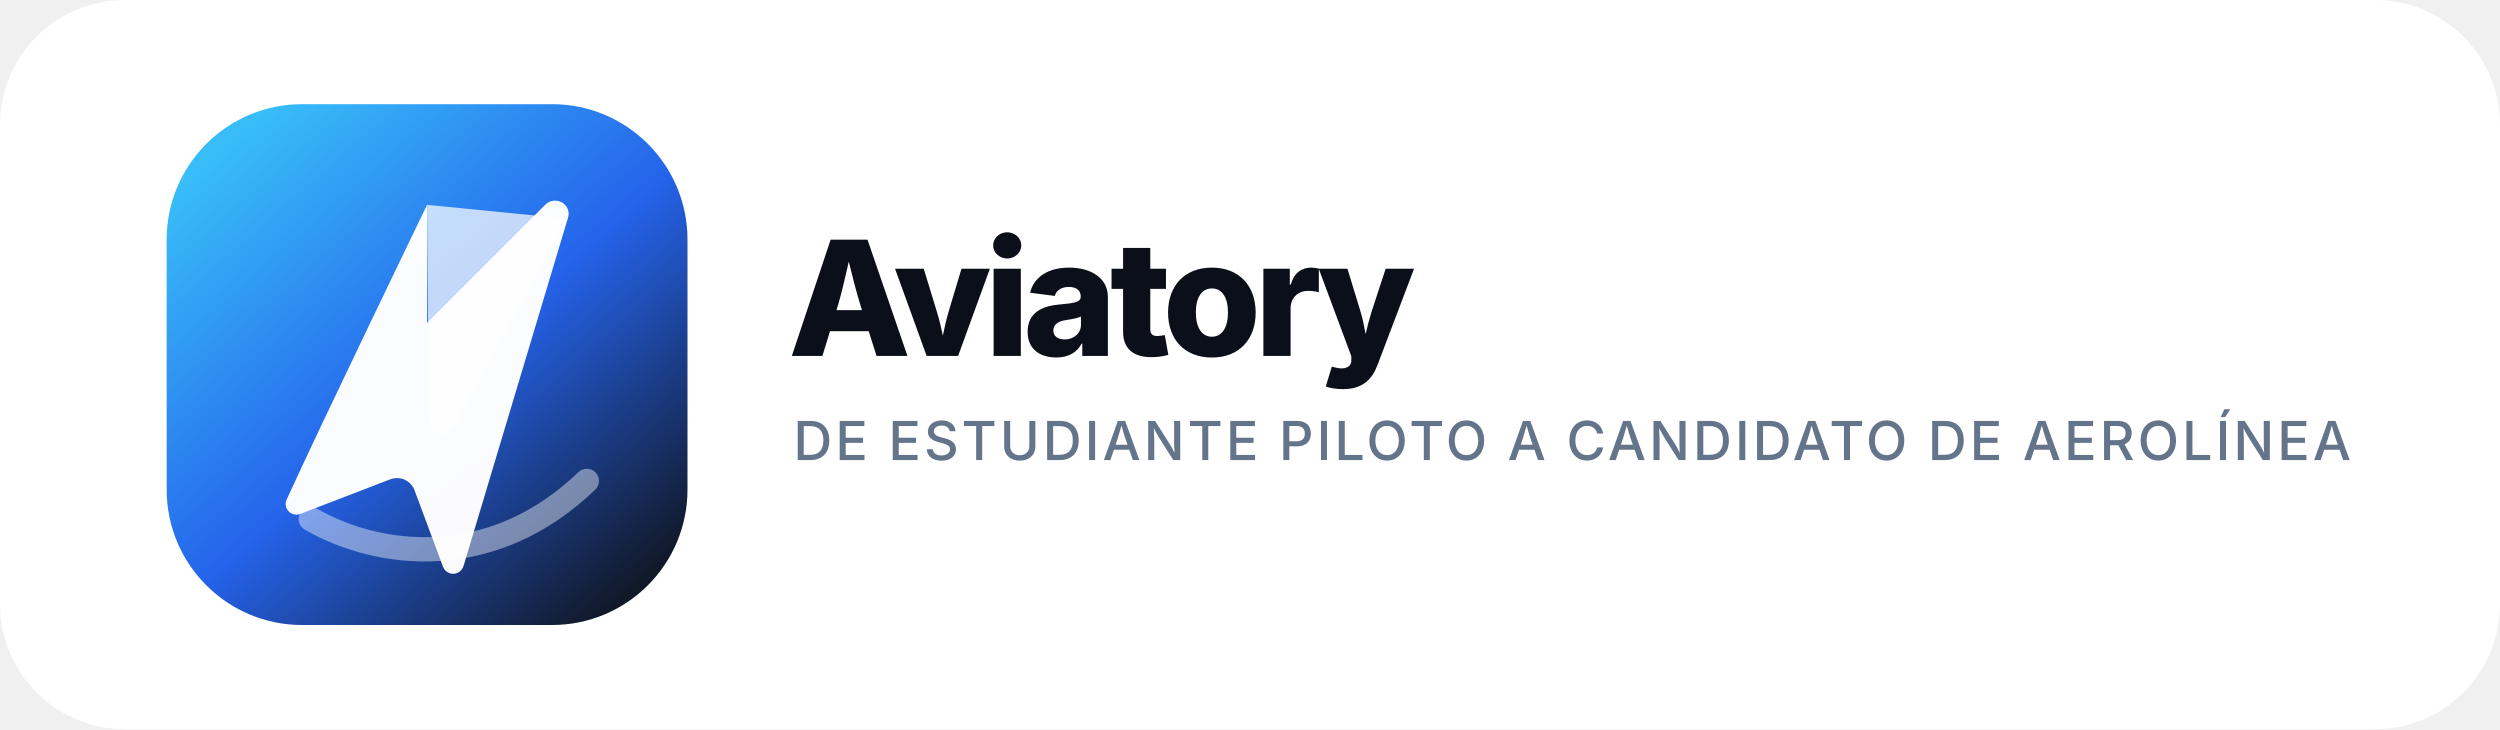
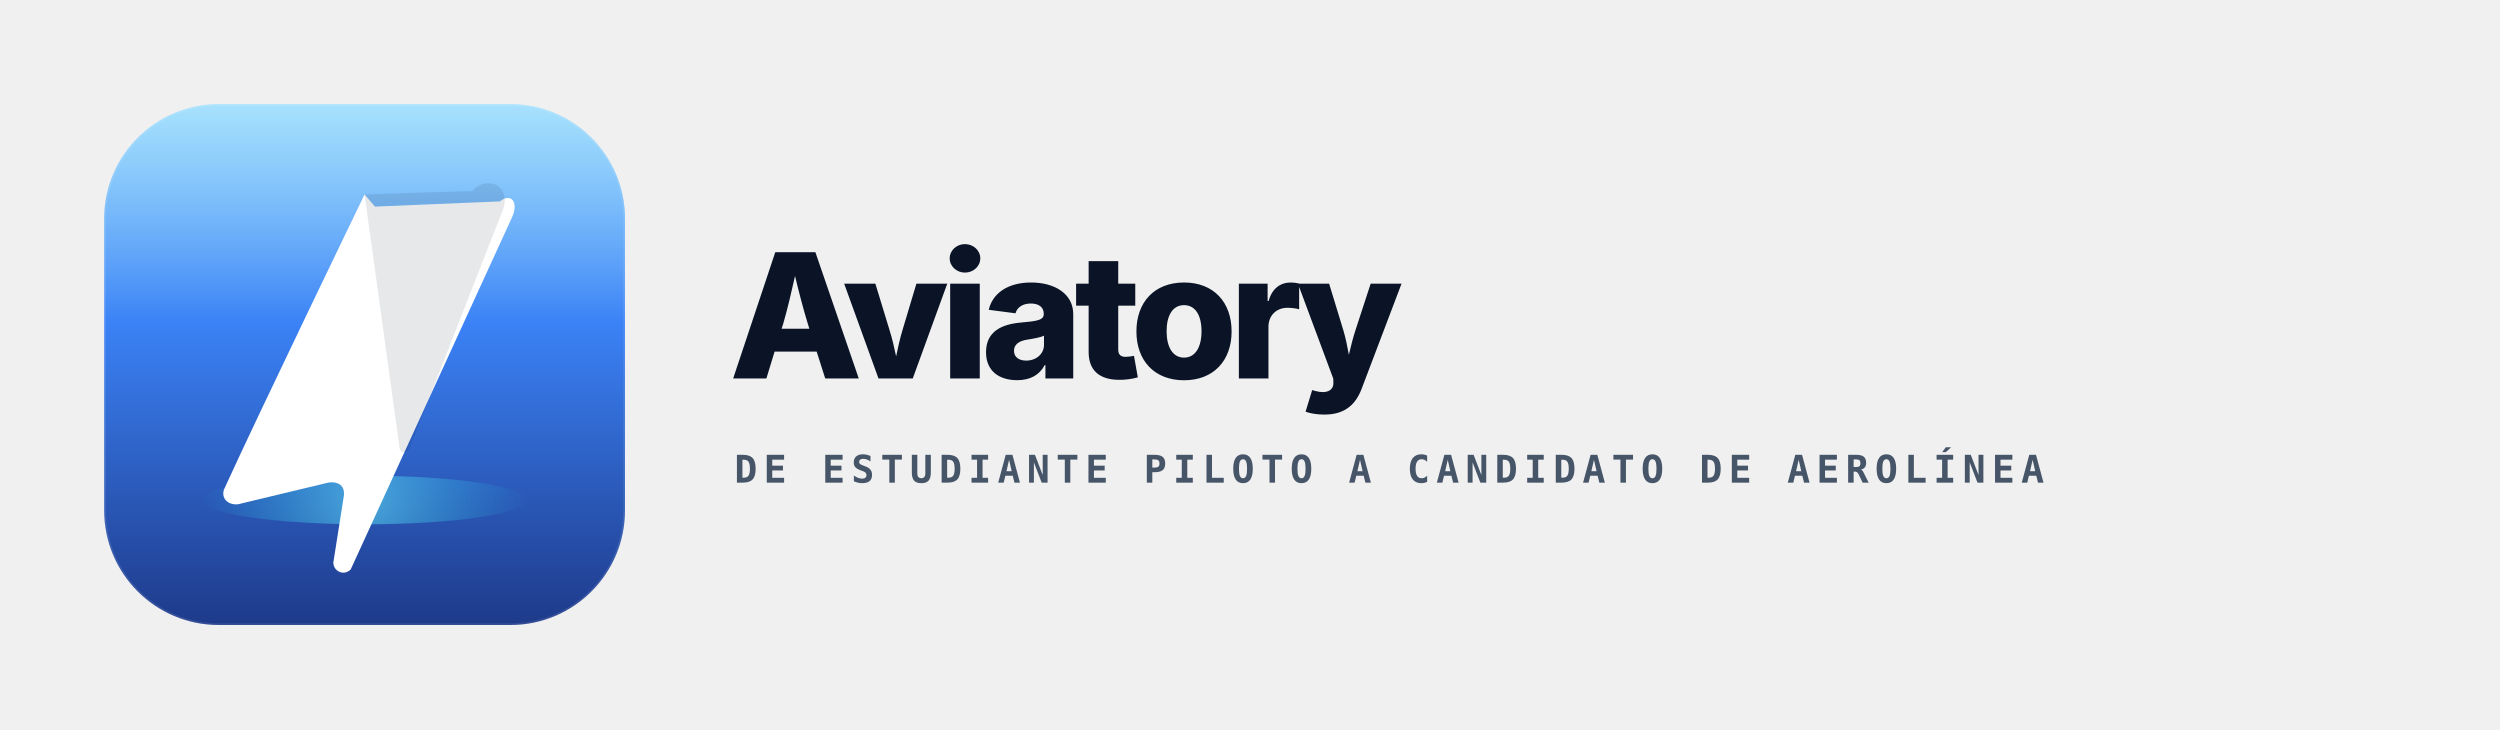
<svg xmlns="http://www.w3.org/2000/svg" width="1440" height="420" viewBox="0 0 1440 420" fill="none">
-   <rect width="1440" height="420" rx="72" fill="#FFFFFF" />
-   <g transform="translate(96 60)">
-     <rect width="300" height="300" rx="78" fill="url(#g1)" />
-     <path d="M150 58C150 58 89 184 69 228C67 233 72 238 77 236L129 216C135 214 141 217 143 223L159 266C161 272 169 272 171 266L231 66C234 58 224 52 218 58L150 126" fill="white" fill-opacity="0.98" />
-     <path d="M150 58L151 181C151 188 158 192 164 188L231 66" fill="white" fill-opacity="0.72" />
-     <path d="M83 239C123 262 188 269 242 217" stroke="white" stroke-opacity="0.42" stroke-width="14" stroke-linecap="round" />
+   <g transform="translate(60 60)">
+     <rect width="300" height="300" rx="66" fill="url(#g1)" />
+     <rect width="300" height="300" rx="66" fill="url(#sheen)" />
+     <ellipse cx="150" cy="228" rx="94" ry="14" fill="url(#glow)" />
+     <path d="M 150 52 C 150 52 89 178 69 222 C 67 228 73 232 79 230 L 129 218 C 135 217 139 220 138 226 L 132 264 C 132 269 138 272 142 268 L 235 65 C 239 56 234 51 228 56 L 156 59 Z" fill="white" />
+     <path d="M 150 52 L 212 50 C 220 41 234 46 230 60 L 176 198 C 174 202 170 201 170 197 L 150 52 Z" fill="#0F172A" fill-opacity="0.10" />
+     <rect x="0.5" y="0.5" width="299" height="299" rx="65.5" fill="none" stroke="white" stroke-opacity="0.10" stroke-width="1" />
  </g>
-   <g transform="translate(454 117)">
-     <text x="0" y="88" font-family="Inter, SF Pro Display, -apple-system, BlinkMacSystemFont, Segoe UI, sans-serif" font-size="92" font-weight="760" letter-spacing="-4" fill="#0B0F19">Aviatory</text>
-     <text x="3" y="148" font-family="Inter, SF Pro Text, -apple-system, BlinkMacSystemFont, Segoe UI, sans-serif" font-size="31" font-weight="520" letter-spacing="1.8" fill="#64748B">DE ESTUDIANTE PILOTO A CANDIDATO DE AEROLÍNEA</text>
+   <g transform="translate(420 130)">
+     <text x="0" y="88" font-family="'Plus Jakarta Sans', 'Inter', 'SF Pro Display', -apple-system, BlinkMacSystemFont, sans-serif" font-size="100" font-weight="800" letter-spacing="-5" fill="#0B1426">Aviatory</text>
+     <text x="3" y="148" font-family="'JetBrains Mono', 'SF Mono', 'Menlo', monospace" font-size="22" font-weight="600" letter-spacing="3.6" fill="#475569">DE ESTUDIANTE PILOTO A CANDIDATO DE AEROLÍNEA</text>
  </g>
  <defs>
-     <linearGradient id="g1" x1="37" y1="21" x2="267" y2="283" gradientUnits="userSpaceOnUse">
-       <stop offset="0" stop-color="#38BDF8" />
-       <stop offset="0.52" stop-color="#2563EB" />
-       <stop offset="1" stop-color="#111827" />
+     <linearGradient id="g1" x1="150" y1="0" x2="150" y2="300" gradientUnits="userSpaceOnUse">
+       <stop offset="0" stop-color="#7DD3FC" />
+       <stop offset="0.42" stop-color="#3B82F6" />
+       <stop offset="1" stop-color="#1E3A8A" />
    </linearGradient>
+     <linearGradient id="sheen" x1="150" y1="0" x2="150" y2="125" gradientUnits="userSpaceOnUse">
+       <stop offset="0" stop-color="white" stop-opacity="0.32" />
+       <stop offset="1" stop-color="white" stop-opacity="0" />
+     </linearGradient>
+     <radialGradient id="glow" cx="150" cy="228" r="94" gradientUnits="userSpaceOnUse">
+       <stop offset="0" stop-color="#67E8F9" stop-opacity="0.55" />
+       <stop offset="1" stop-color="#22D3EE" stop-opacity="0" />
+     </radialGradient>
  </defs>
</svg>
